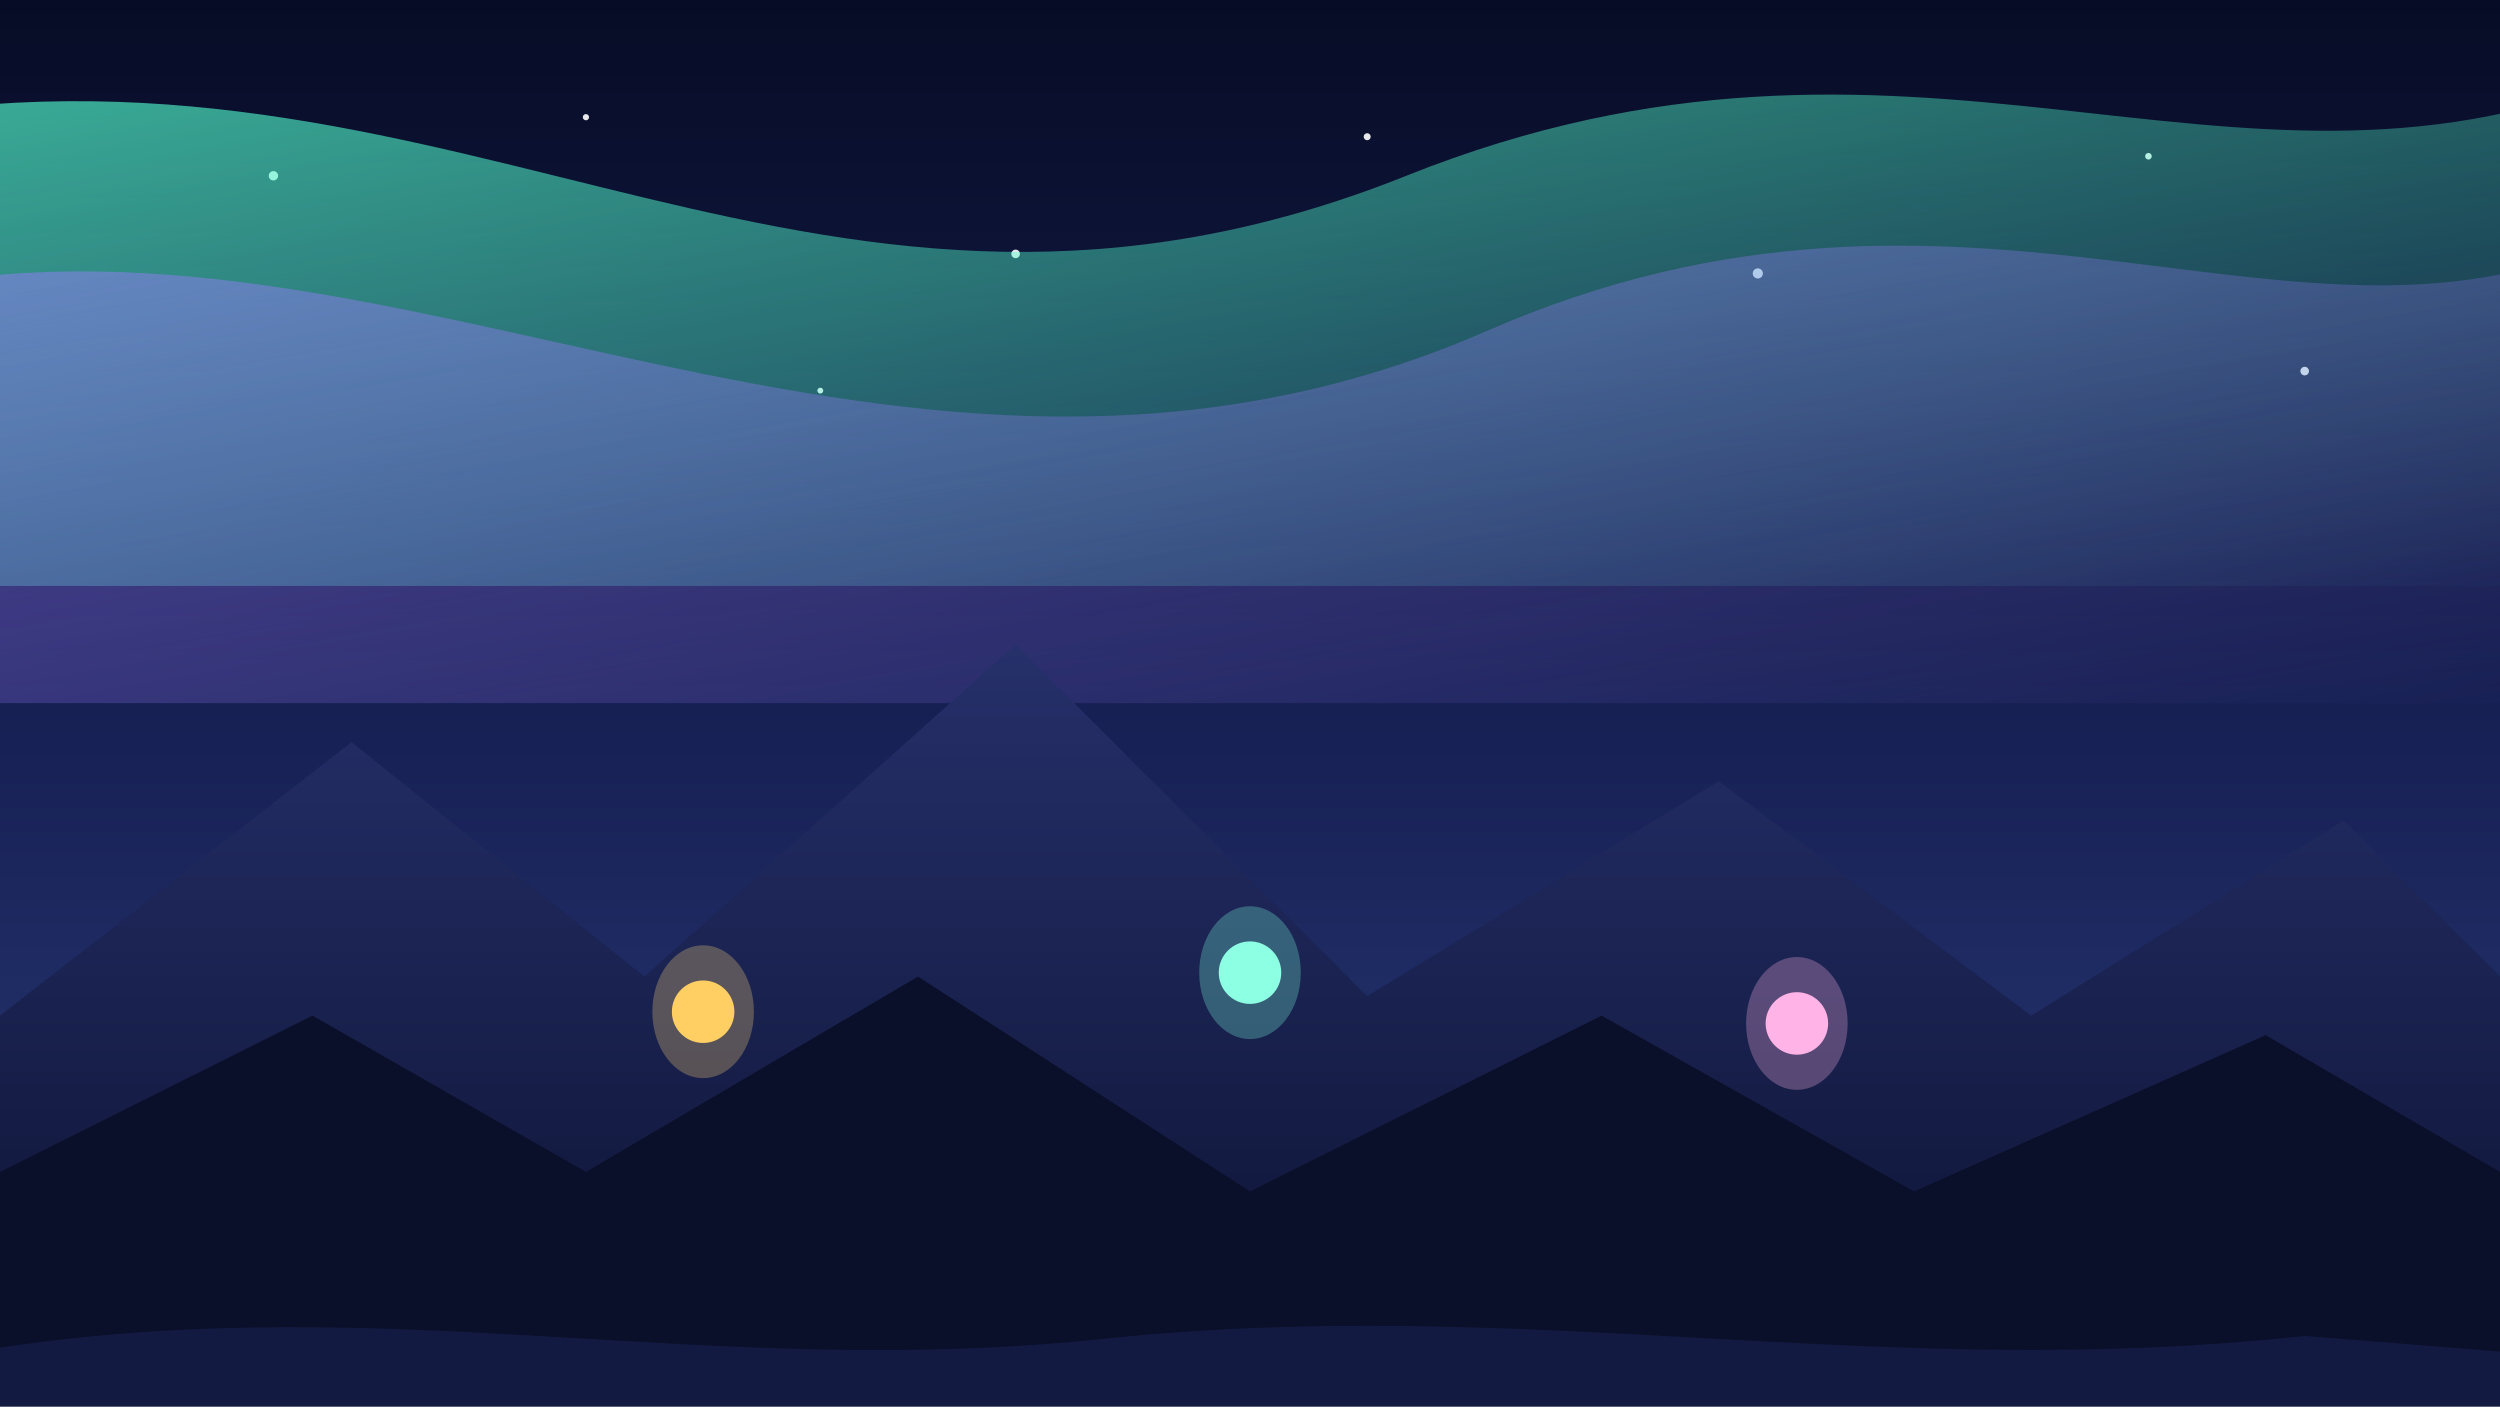
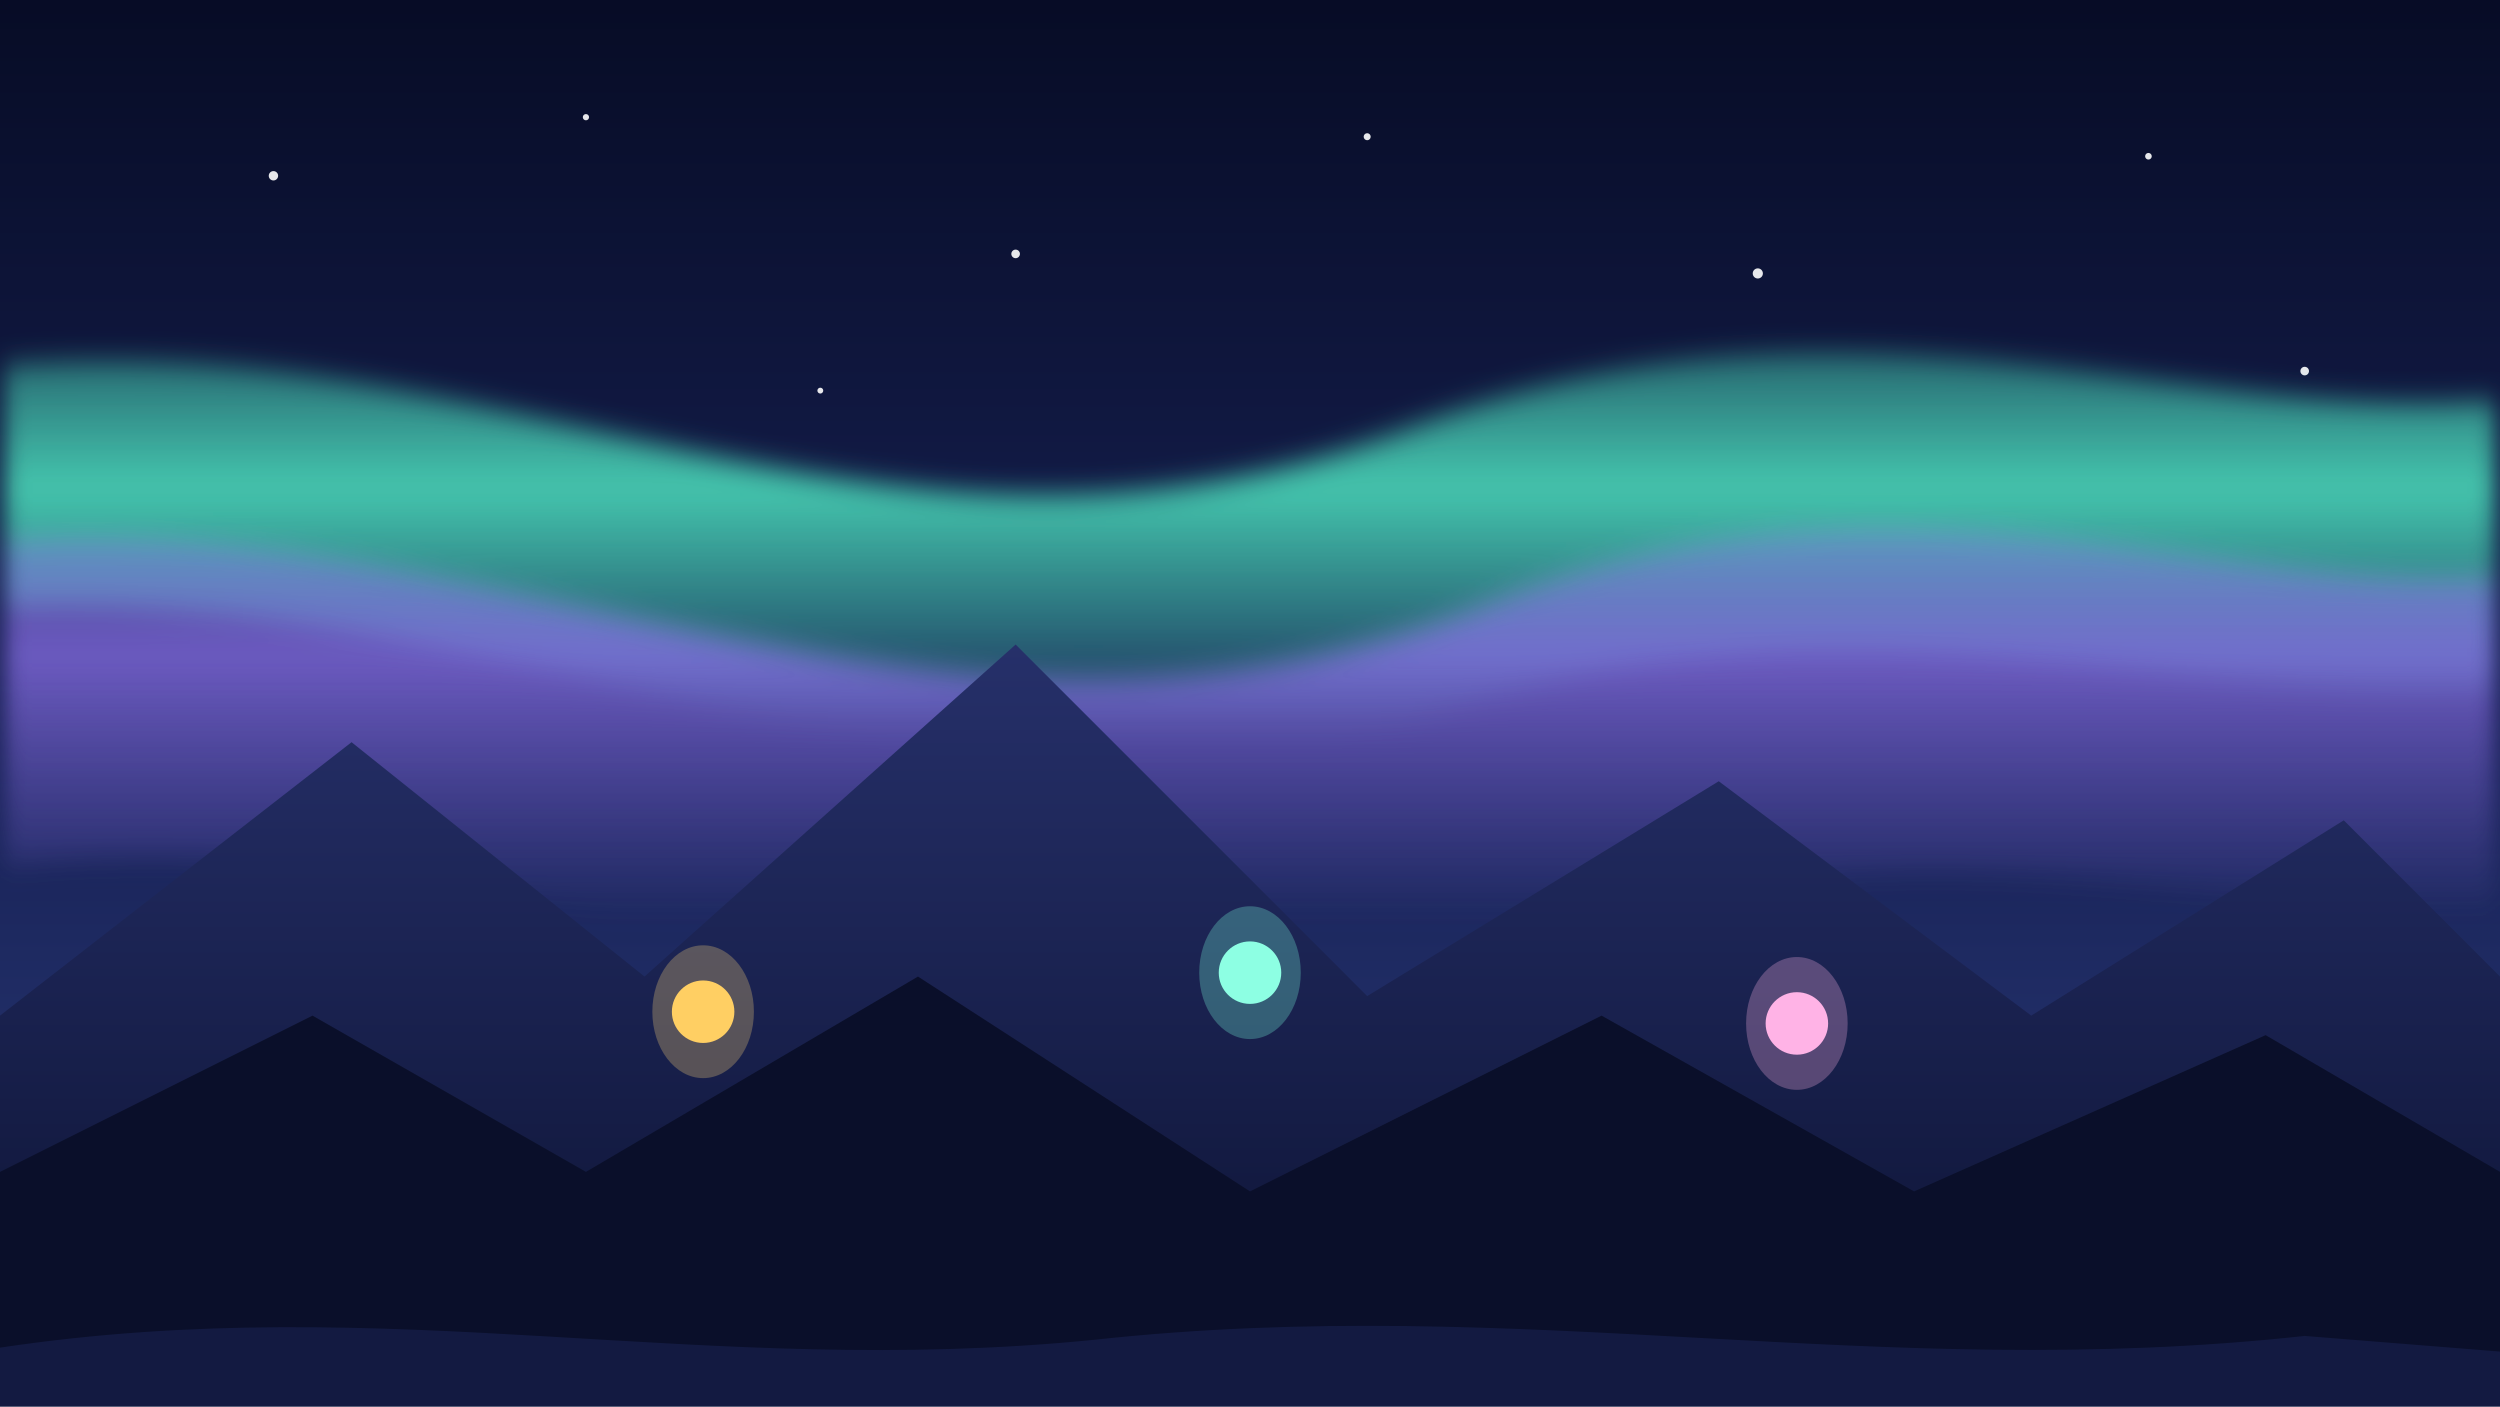
<svg xmlns="http://www.w3.org/2000/svg" viewBox="0 0 1280 720" width="1280" height="720" role="img" aria-label="极光庆典占位背景">
  <defs>
    <linearGradient id="night" x1="0" y1="0" x2="0" y2="1">
      <stop offset="0" stop-color="#070c26" />
      <stop offset="0.55" stop-color="#182257" />
      <stop offset="1" stop-color="#2c3d7a" />
    </linearGradient>
-     <linearGradient id="auroraA" x1="0" y1="0" x2="1" y2="1">
-       <stop offset="0" stop-color="#54ffd0" stop-opacity="0.9" />
+     <linearGradient id="auroraA" gradientUnits="userSpaceOnUse" x1="0" y1="120" x2="0" y2="380">
+       <stop offset="0" stop-color="#54ffd0" stop-opacity="0" />
+       <stop offset="0.5" stop-color="#54ffd0" stop-opacity="0.75" />
      <stop offset="1" stop-color="#54ffd0" stop-opacity="0" />
    </linearGradient>
-     <linearGradient id="auroraB" x1="0" y1="0" x2="1" y2="1">
-       <stop offset="0" stop-color="#9b7bff" stop-opacity="0.85" />
+     <linearGradient id="auroraB" gradientUnits="userSpaceOnUse" x1="0" y1="200" x2="0" y2="470">
+       <stop offset="0" stop-color="#9b7bff" stop-opacity="0" />
+       <stop offset="0.5" stop-color="#9b7bff" stop-opacity="0.65" />
      <stop offset="1" stop-color="#9b7bff" stop-opacity="0" />
    </linearGradient>
    <linearGradient id="mountain" x1="0" y1="0" x2="0" y2="1">
      <stop offset="0" stop-color="#26306a" />
      <stop offset="1" stop-color="#0b1130" />
    </linearGradient>
+     <filter id="aurora-soft" x="-20%" y="-20%" width="140%" height="140%">
+       <feGaussianBlur stdDeviation="7" />
+     </filter>
  </defs>
  <rect width="1280" height="720" fill="url(#night)" />
  <g fill="#ffffff" opacity="0.9">
    <circle cx="140" cy="90" r="2.4" />
    <circle cx="300" cy="60" r="1.6" />
    <circle cx="520" cy="130" r="2.2" />
    <circle cx="700" cy="70" r="1.8" />
    <circle cx="900" cy="140" r="2.6" />
    <circle cx="1100" cy="80" r="1.7" />
    <circle cx="1180" cy="190" r="2.2" />
    <circle cx="420" cy="200" r="1.5" />
  </g>
-   <path d="M-60 60 C 240 10 420 210 720 90 C 980 -14 1140 120 1340 40 L1340 300 L-60 300 Z" fill="url(#auroraA)" opacity="0.75" />
-   <path d="M-60 150 C 200 90 460 300 760 170 C 1010 60 1180 200 1340 120 L1340 360 L-60 360 Z" fill="url(#auroraB)" opacity="0.6" />
+   <g filter="url(#aurora-soft)">
+     <path d="M-80 200 C 220 130 430 330 720 220 C 980 120 1160 250 1360 190 L 1360 340 C 1160 390 980 280 720 370 C 430 440 220 270 -80 320 Z" fill="url(#auroraA)" />
+     <path d="M-80 290 C 200 220 460 430 760 310 C 1010 210 1180 340 1360 280 L 1360 450 C 1180 500 1010 390 760 490 C 460 560 200 380 -80 460 Z" fill="url(#auroraB)" />
+   </g>
  <path d="M0 520 L180 380 L330 500 L520 330 L700 510 L880 400 L1040 520 L1200 420 L1280 500 L1280 720 L0 720 Z" fill="url(#mountain)" />
  <path d="M0 600 L160 520 L300 600 L470 500 L640 610 L820 520 L980 610 L1160 530 L1280 600 L1280 720 L0 720 Z" fill="#0a0f2a" />
  <g>
    <g transform="translate(360 560)">
      <ellipse cx="0" cy="-42" rx="26" ry="34" fill="#ffd77a" opacity="0.28" />
      <circle cx="0" cy="-42" r="16" fill="#ffcf63" />
    </g>
    <g transform="translate(640 540)">
      <ellipse cx="0" cy="-42" rx="26" ry="34" fill="#7bffdd" opacity="0.28" />
      <circle cx="0" cy="-42" r="16" fill="#8dffe3" />
    </g>
    <g transform="translate(920 566)">
      <ellipse cx="0" cy="-42" rx="26" ry="34" fill="#ffb3e6" opacity="0.28" />
      <circle cx="0" cy="-42" r="16" fill="#ffb3e6" />
    </g>
  </g>
  <path d="M0 690 C 200 660 360 706 560 686 C 780 662 960 708 1180 684 L1280 692 L1280 720 L0 720 Z" fill="#151d47" opacity="0.8" />
</svg>
